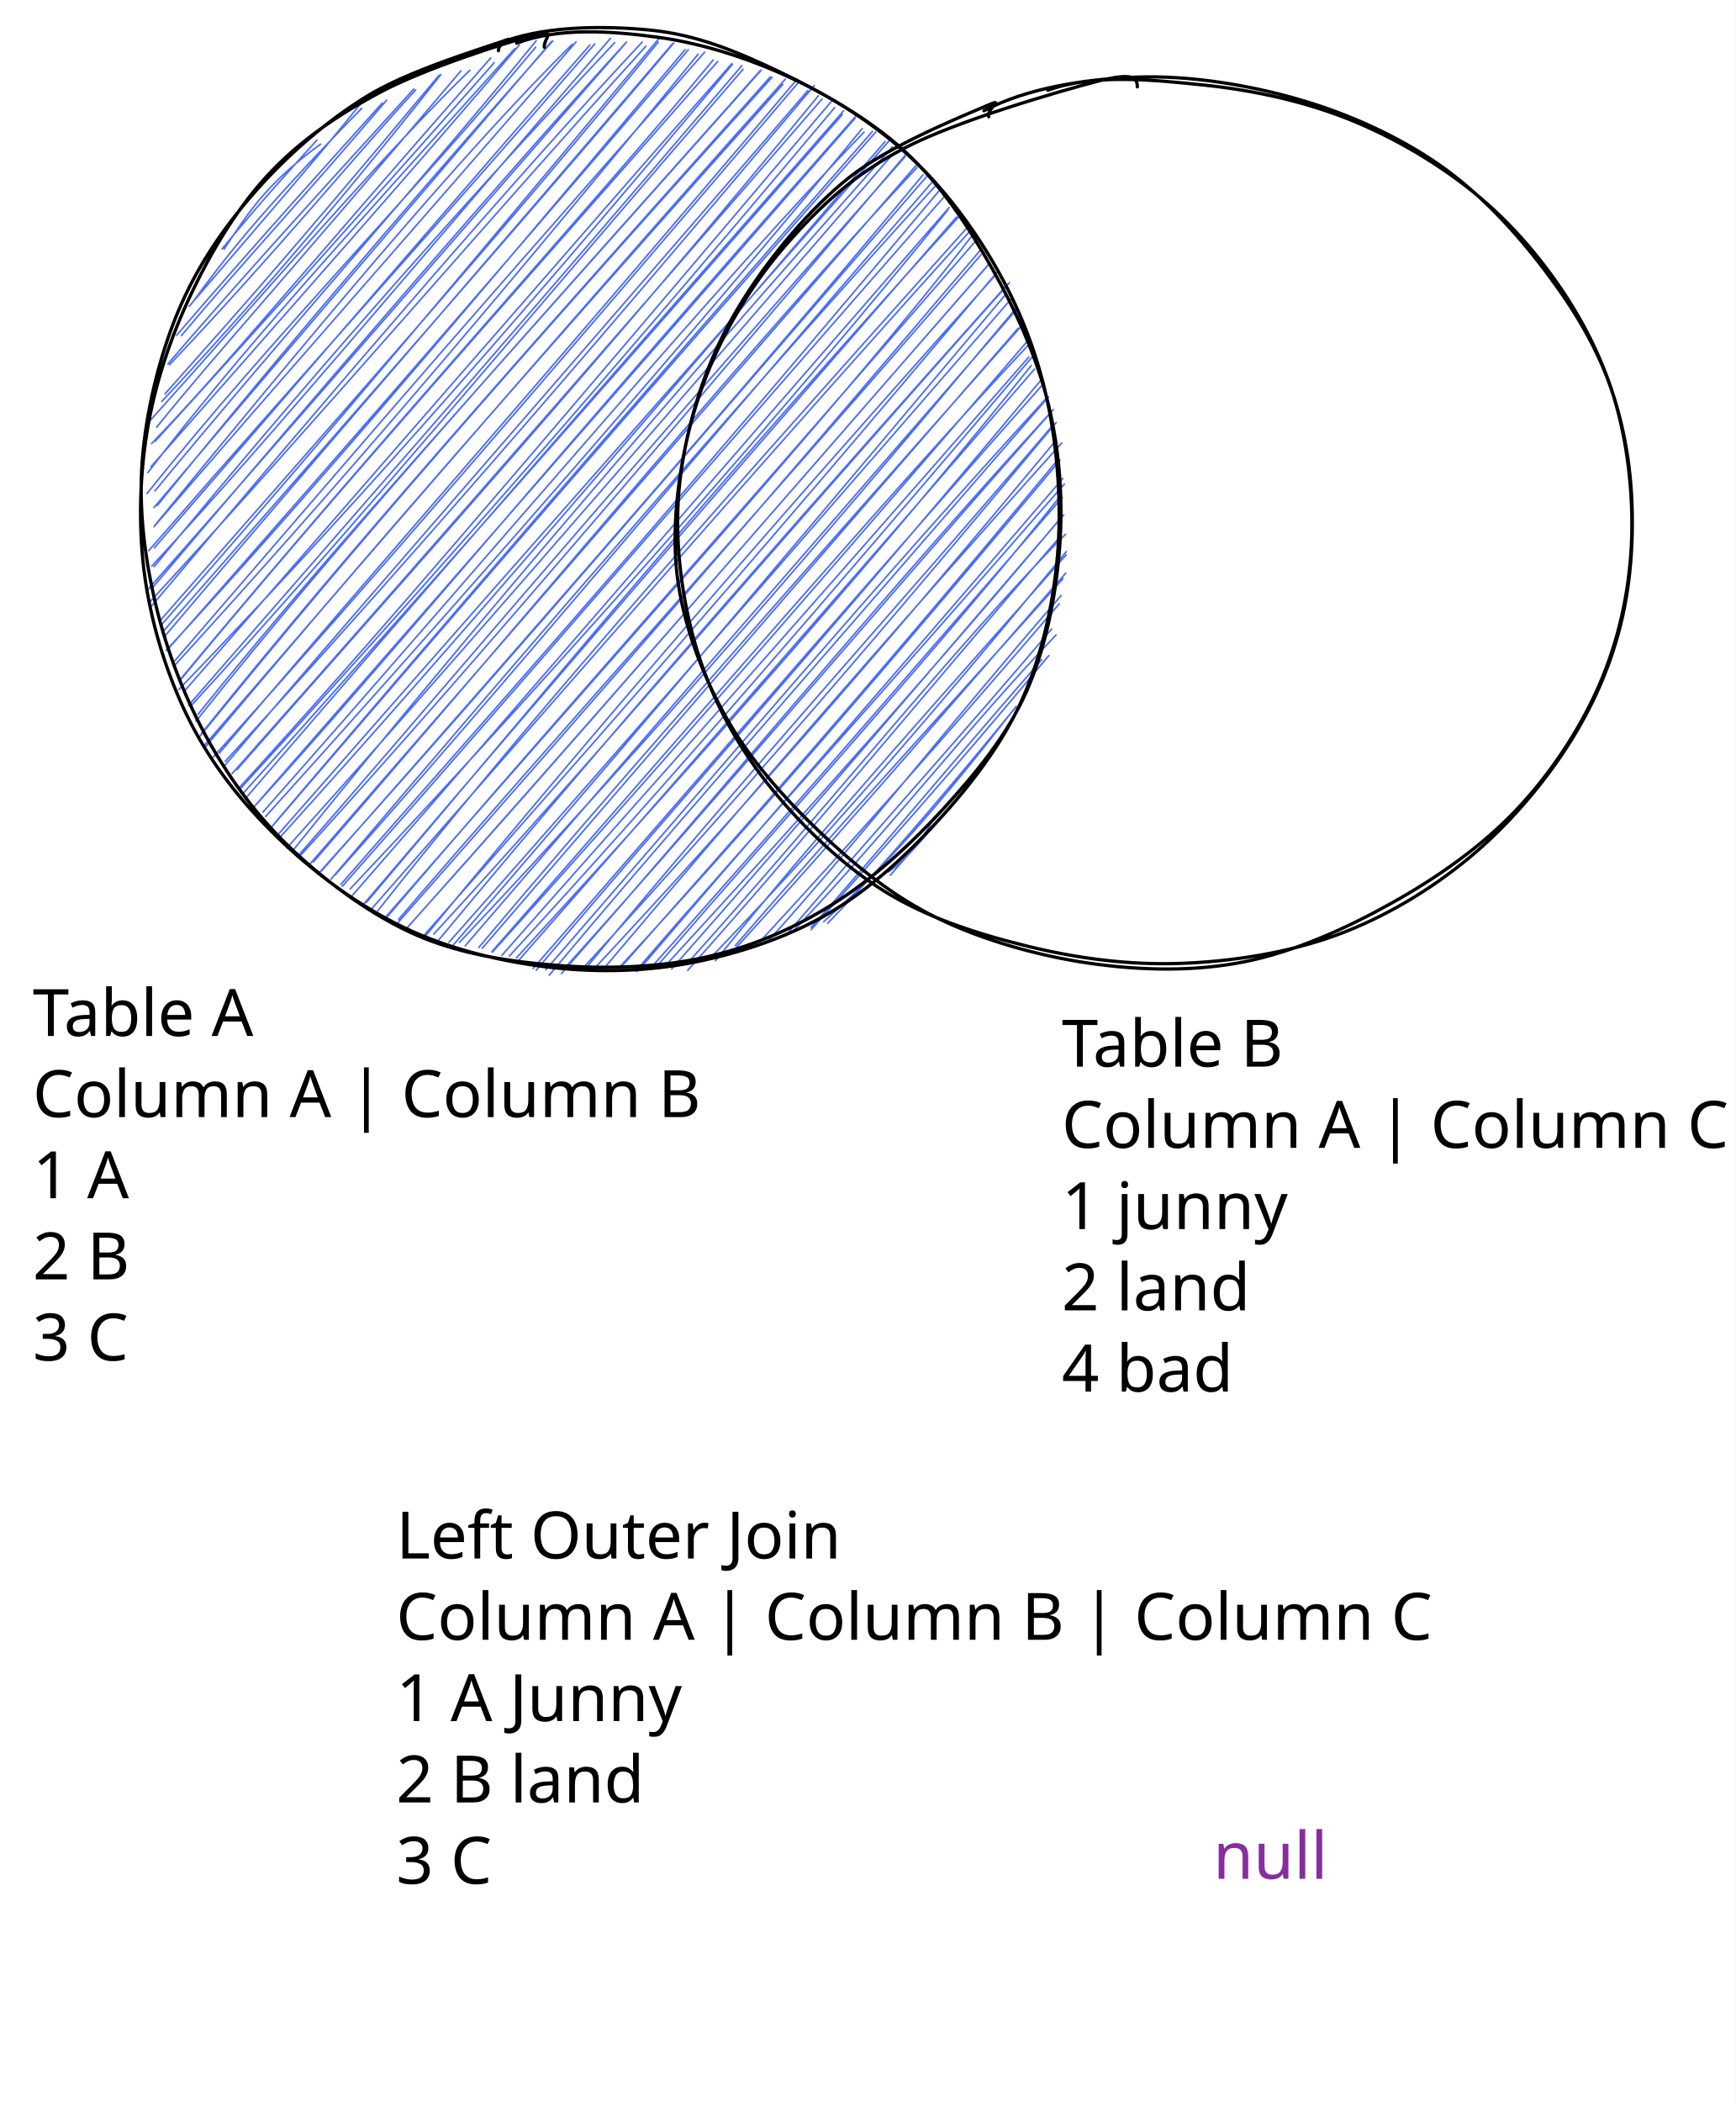
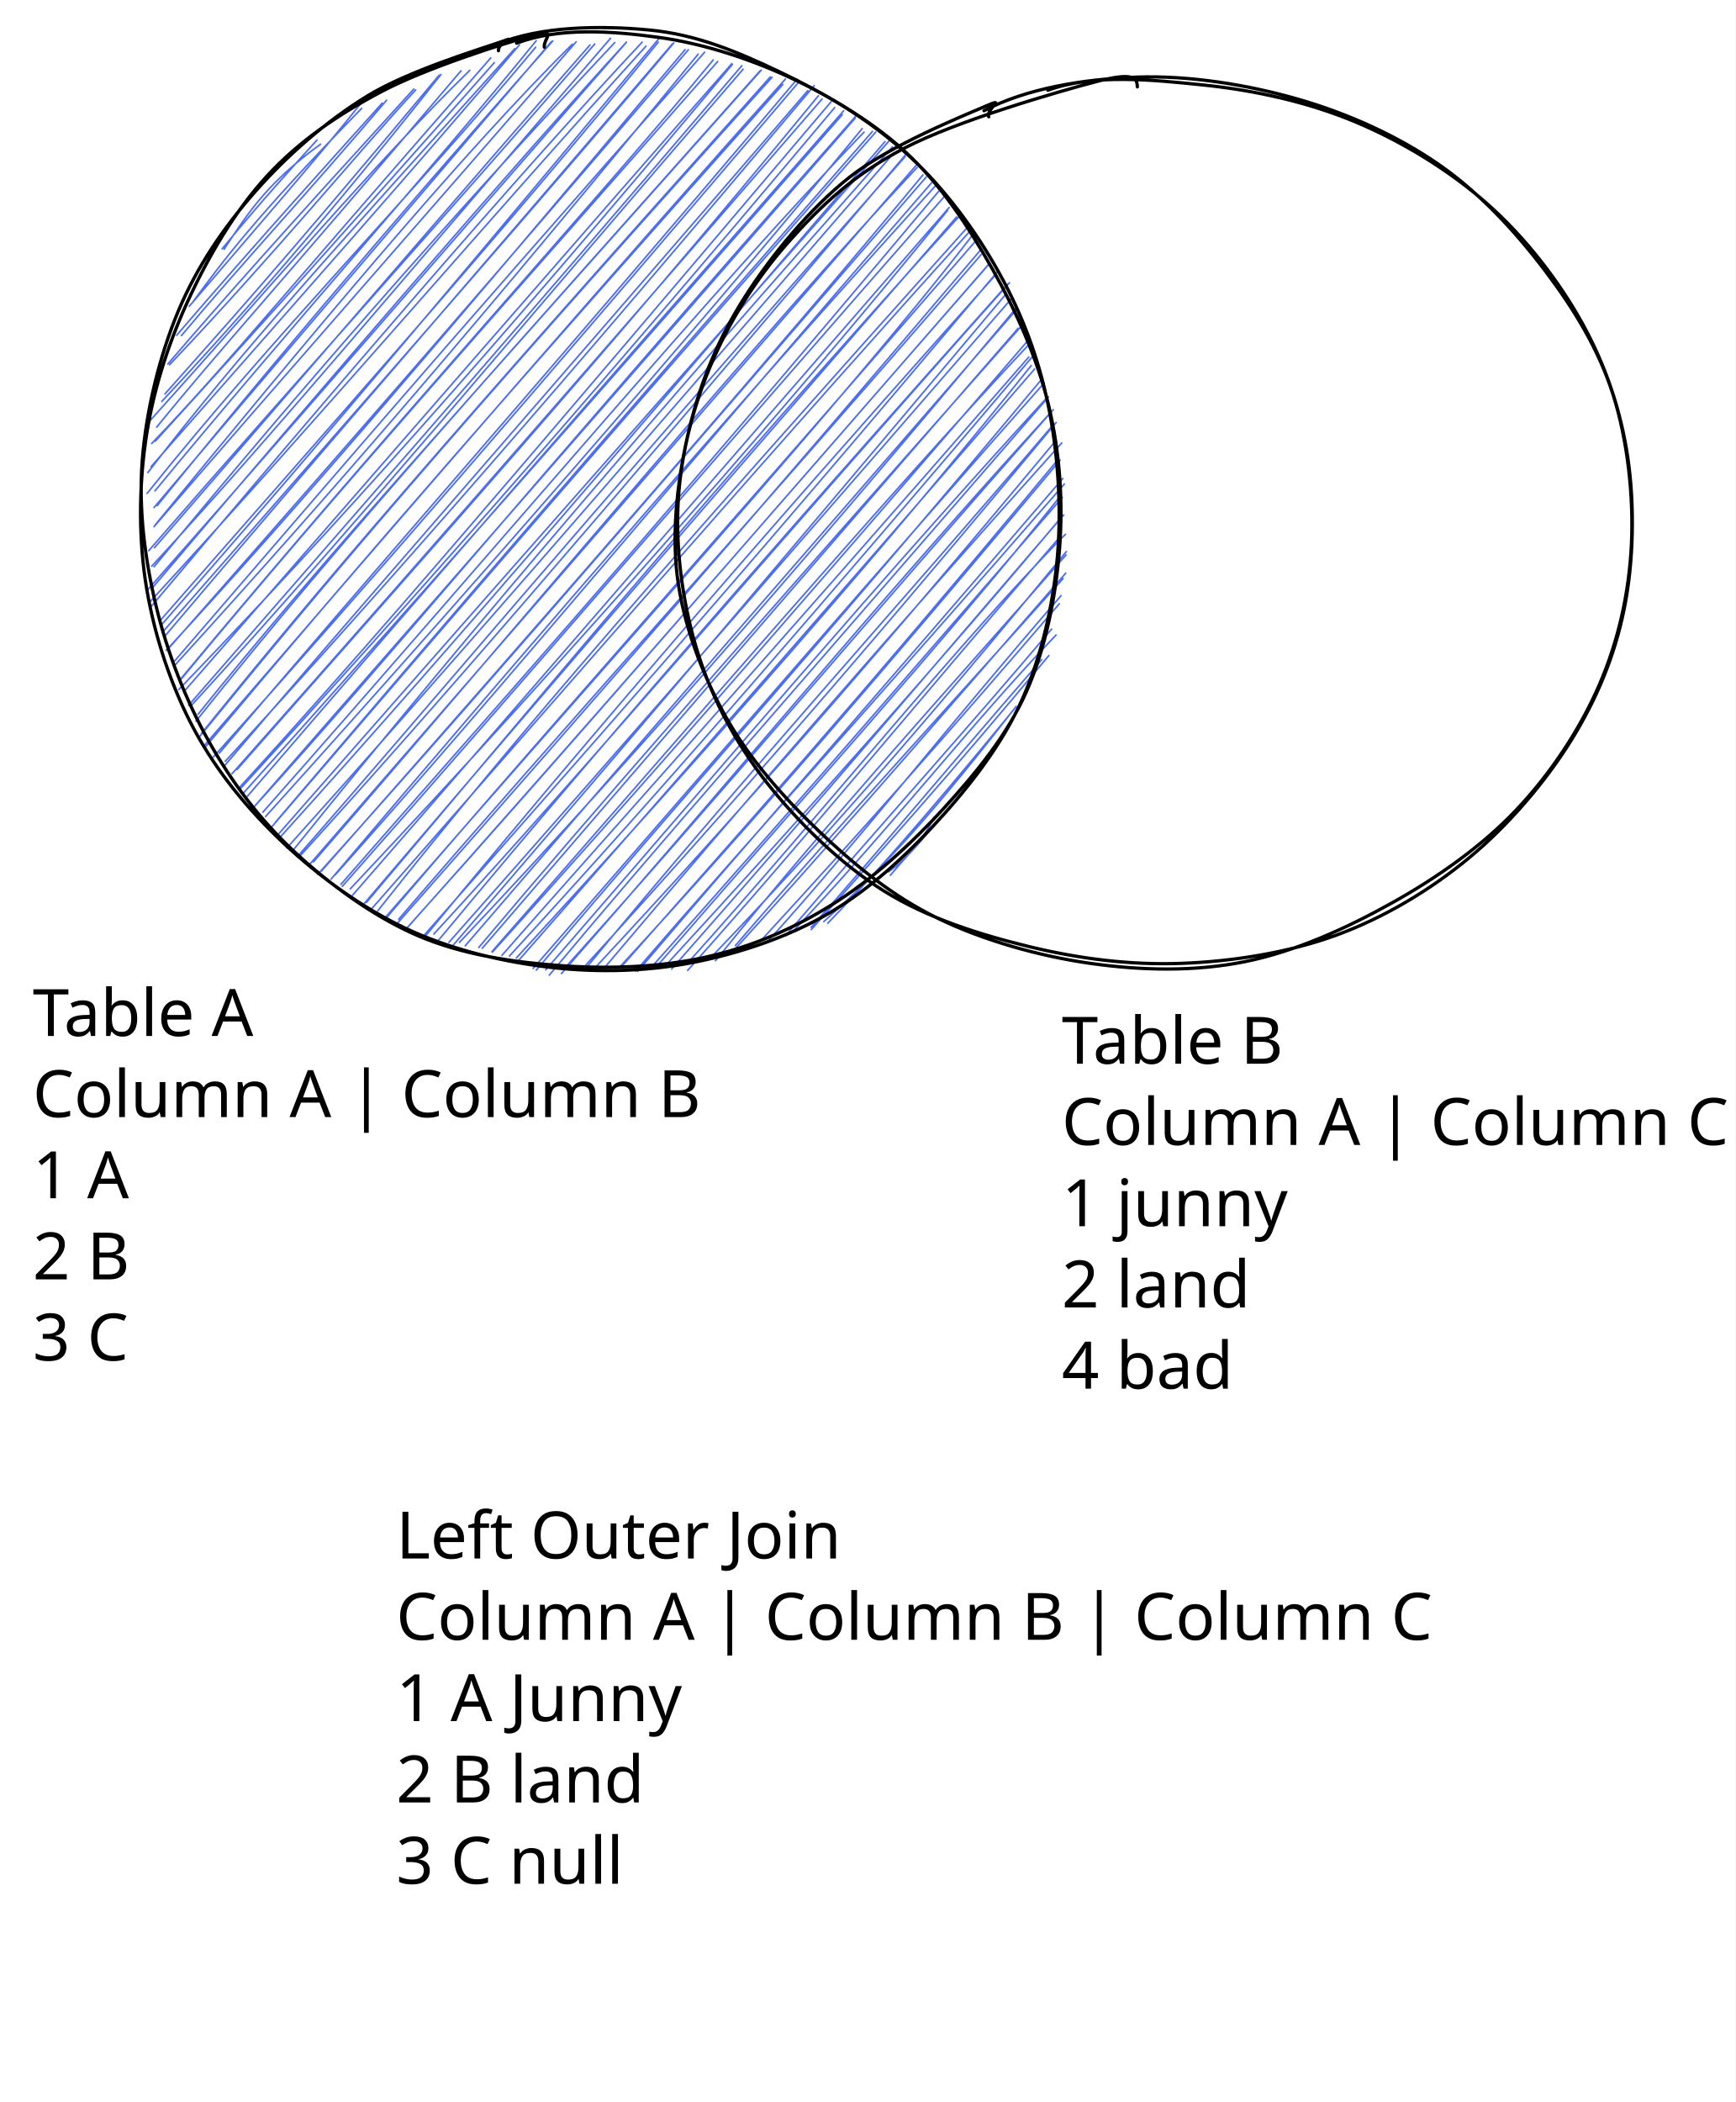
<svg xmlns="http://www.w3.org/2000/svg" version="1.1" viewBox="0 0 530.611 642.556" width="530.611" height="642.556">
  
-   eyJ2ZXJzaW9uIjoiMSIsImVuY29kaW5nIjoiYnN0cmluZyIsImNvbXByZXNzZWQiOnRydWUsImVuY29kZWQiOiJ4nO1YWXPbNlx1MDAxMH73r+Cwr4mC+8ib7CY+6sQjy0ftuuOhKUiCRZFcZlx1MDAwZlx1MDAxZHb931x1MDAwYlAqSclS6tp1qrbhg4bcXWBcdTAwMTeLbz8sdL/lOG42jZX73nHVxPdcdTAwMDLdSbyx+8bKRypJdVx1MDAxNFx1MDAxYVx1MDAxNSq+0yhP/MKyn2Vx+v7dOy+OXHUwMDFiPZ3dRNGg4UfD2TBcdTAwMTWooVxus9RcdTAwMTj+Yr5cdTAwMWTnvvitO1xuXHUwMDAyXHUwMDFkp6owL1x1MDAxNJUnXHUwMDBll4Wfo7BwSohcdTAwMTSCYFJcdTAwMTno9EfjK1NcdTAwMWSj7XpBqiqNXHUwMDE1ufzwoP+2PclO9m8v7zRRd6f5+Lxy2tVB0M6mwWxFnt/Pk1pIaZZEXHUwMDAzda47Wd/o4ZK8XHUwMDFjl0YmY9WoJMp7/VCl6cKYKPZ8nU2tXGaAUuqFvWKOSjKxqUZcckKEhFx1MDAxY1x1MDAwYvPLXHUwMDAwZKW6mICQXHUwMDA2XHUwMDE3XHUwMDE4XHUwMDAwQTklWFx1MDAxMrpcdTAwMTTZTlx1MDAxNESJjexcdTAwMDdQPFVsN54/6JlcdTAwMDDDTmVDfKa6tLJcdTAwMTnP14tcdTAwMDRoiHlcdTAwMDCUocpJX+lePysseFx1MDAwM5pHXHUwMDAyLqmQgpAqXHUwMDEwVWxcdDZjoTBcdTAwMGIpXHUwMDE11nu836mQMdvn0/PdT1x1MDAxM3DhaV/sja8nXHUwMDE3/fPxrjvX/7qc+L6XxPNcdTAwMDS7qf2oLdCu7UNccn3V4DzueDOgQMYk51JcblxmISr1gVx1MDAwZVx1MDAwN0ZcdTAwMTnmQVDJXCJ/UGGrkD68+cuAlmhcdTAwMWSgIYBcYnMqMH0yovfgmfaP4/TwciS6XHUwMDExXHUwMDE5brdaR582XHUwMDFk0VCwXHUwMDA2XHUwMDAwhFIgMVx1MDAxNpjLRUBTabRcdTAwMTRKKFx1MDAwMJJcXFD0XHUwMDEyQGeJXHUwMDE3prGXXHUwMDE4XHUwMDA0rFx1MDAwMLW0tUVcYuJEXHUwMDAyhGuIrVDNoUU1XHUwMDEw2CDabM4ypiG1XHUwMDE1gZn8XHUwMDFmgDpTk2xcdTAwMTWiMWHrII0oXHUwMDAzmGPJn4zon3fDm1x0bI37eSs9QLGSndHx501H9Fto2dGwL6VSYkZccpZcdTAwMTYwTTBuMG6oXHUwMDExcoCEXHUwMDAwgr1cdTAwMDTTa0lcdTAwMWHW8lxcXCJcdTAwMTiiR0RMXHUwMDE4YoCz2lHxb8ZshY0ozNr6rsBcdTAwMWRYkH70hjqYLmxvXHUwMDAxZlx1MDAxM+mJd1x1MDAxMyineVx1MDAxNZr05sPQaTq/OfPX7avQmkKnfJozXHQqXHUwMDA1c1x1MDAxM1xcXG526juXKlx1MDAxM33B7JAvOG5cdTAwMDa6ZyvHXHJUd7GkMm1arlKdRbUk+mYhnpkv2e8sJyRKdE+HXnDyWot6XHUwMDE2L5BcdTAwMWGzL/duXHUwMDEwcckweTovXGby4OLjpd6bXHUwMDFlk+642b5cdTAwMTXi8JhsOi9ggFx1MDAxYlx1MDAxY5nKXHUwMDE35nyhYumkI1x1MDAwNFx1MDAxNydcdTAwMWQzbZXJXHUwMDE1ka9EXG5sXHUwMDA1KdSdzUiBXHUwMDAzXHUwMDAxKGDiOyn8UT/bq+pn51H93OZhOF2uocBcdTAwMGI7M1x1MDAxOSllN55cdTAwMTGt5lx1MDAwN4L+XHUwMDAxfnid9T2LKlx1MDAxMFx1MDAxMGu7YtM+QC5FrcP6M6746UvzXHUwMDFh0dvds2FcdTAwMGVaXHUwMDA3Kd45be592HSuMFx1MDAxNlxyhFx1MDAxOENcdTAwMWObiy3Ftb7XTkAlbphumVx1MDAxMiSxQLh+qP+NZIHBKrLgjzpcYlx1MDAwNFxyVVBcdTAwMDHhd7JwXHUwMDBmTY06R3mmXHUwMDEy5yDS4cpD92v11SzfXHUwMDBlVlXadvlW1Vxc7Wgu367CdeTCvm3zsUn5eFx1MDAxNlx1MDAxOcH1/zlhTjCzXHUwMDE3midzkZ5cdTAwMWNdt4et7lx1MDAxOYGnOyNF5UW+O910LsJcdTAwMTTYXHUwMDFiOjF3XHUwMDE1ZoiILt5mmLR3YpNcdTAwMDZcIpkk4itUJFx1MDAxOFLSfyZcdTAwMTXhx0yEXHUwMDFl3b8xXHUwMDEwXHUwMDE0XHUwMDEyXHUwMDAw/lx1MDAxYtfvl1x1MDAxMZGdeDVcdTAwMDOIb0pcdTAwMDBFXHUwMDFjs8rbmifX9eK4nZnsXHUwMDE4/axcdTAwMGXNPunOfInVbO5Iq/H2XG6UdIvHzlpUs61cdTAwMWJl03//sPXwO2abqmcifQ==
+   eyJ2ZXJzaW9uIjoiMSIsImVuY29kaW5nIjoiYnN0cmluZyIsImNvbXByZXNzZWQiOnRydWUsImVuY29kZWQiOiJ4nO1XyXLbRlx1MDAxML3rK1DI1YFnX3yjXHUwMDE0W0tku6jFilx1MDAxNKVcXCA4JEdcdTAwMDRcdTAwMDFcdTAwMDSLSErRv6dcdTAwMDEyXHUwMDAwSFFcdTAwMTXFkVx1MDAxM6biObAwPUv39Lz3eni/4zhuPk+M+8ZxzSzwQ9tP/an7qrTfmjSzcVx1MDAwNEOk6mdxkVx1MDAwNtXMUZ4n2ZvXr/0k8YY278Xx2Fx1MDAwYuLJYplcdM3ERHlcdTAwMDZcdTAwMTN/hr7j3Fe/bUdhaJPMVNOrgcaTXHUwMDEy68ZcdTAwMGZxVDnFXHUwMDAyM4mERrKeYbNcdTAwMWbAWW76MDzww8w0I6XJlcdHo+9PZ/nZ4c3VnWXm7ryYXjReXHUwMDA3NlxmT/N5uDiSXHUwMDFmjIq0XHUwMDE1U5an8dhcXNh+Piq9r9nrdVlcZilrVqVxMVx1MDAxY0Umy1bWxIlcdTAwMWbYfF7aXHUwMDEwqq1+NKz2aCwz6DHiIcRcdTAwMTjXVGGMKMdNRqpcclx1MDAxOPWUZkhcdTAwMTPOtcIwcS2yvTiM0zKy71DVmth6fjBcdTAwMWVCgFG/mcNcdTAwMDJhXHUwMDA2vJkzXZ6XKOQppTRcdTAwMTZcYnNBXHUwMDFhJyNjh6O8miE9XGZcci5Ec6VcdTAwMTVjTSCmulx1MDAxMlxua7HCktZcdTAwMDOl9+Sw30BjcdHnXHUwMDE3++9n6NK3gTqYfp5dji6m++5y/Jf1xI/8NFkm2M3KTuuA5dnetuDXLC6Svr9cdTAwMDBcblx1MDAxNkJLhVx1MDAxMCWcNVBcbm00hsGoXGLDxlx1MDAxNlx1MDAwN+NcdTAwMDZblfXh1V9GNG5cdTAwMDF2XHLS5Vx1MDAwNVwiKujzXHUwMDExfYA/2eAkyY6vbtUgZpPdbvfj+21HNEHc41x1MDAwMlx1MDAwMWQ1XHUwMDExXGLSvlxuaK5cdTAwMDBHgkgulaSccvJ3XHUwMDAwnad+lCV+XG5cYthcdTAwMDBqTTxcdTAwMDaNSKZcdTAwMTGhLcQ2qJa4RDVSXHUwMDE0XHUwMDEwTSVfxzTmJSOo0P9cdTAwMDNQ52aWb0J0Oy1riCZcdTAwMWExLTXmz0b0T/tRb4a701HRzY5IYnT/9uTDtiNaeUJizFx1MDAwNNVEXHUwMDExQsSqRDNKPKmIVlxcKFx0Mt2qaS8p0VjLx/jF5JFcZjNcdTAwMDGsk6JVKP7LiG2QXHUwMDExR/mpvatQh1as7/yJXHLnK5dbQVx1MDAxOVwiPfN7oXE611x1MDAxMaS3mEROx/nNWX7uXkfYqVx1MDAxYkwhdVx1MDAwN4Zo3dlr31ZmIOLqdYLlirNOaIclV9zQXGZWSZRbeGXVw3ncSlxcXHUwMDAwwfuwX3rYX09CnNqhjfzw7CVcdTAwMGbyReznT9czLFx1MDAxMYNEtCv+n9F/XFyEl++u7MH8hFxypp3TXHUwMDFipY5P2LbTn1x1MDAxMuqVxFx1MDAxN1xiXmJSrlx1MDAxNTTGsEeIpFQoRTlj+iuxX2xgf9vZgv1cdTAwMTIpxJFQ39j/XHUwMDA3aXY3kWZvhTQ3RVx1MDAxNM3bxFx0/ah/XHUwMDFksbrf86G7WVxiXHUwMDE4+Vx1MDAxN4Tg5c70RZpAqH5KXHUwMDEzpNJcdTAwMDSK0vNcdTAwMTXhx187n1x0v9n/NClQ9yije+edg7fbrlxi8DeoLPlcdTAwMTjehYyAXGJcIrJcIlx0vHp4aijEulRccsm+iiRQtElcdTAwMTLko1x1MDAwN1x1MDAwMcEgXGJcdTAwMWP+XX6TXHUwMDA091x1MDAxOFjpfCxykzpHsY021tOnXHUwMDE41am/jta5tVt/LVjWqrr1V3mm6+gpXHUwMDE5XHUwMDEx/+x7Ylx1MDAxYvKwkJ6dJbZcXD9JTnNcdTAwMDBcdTAwMDeEt1x1MDAxMFwigKntL2+4OYx7a810d1x1MDAwM01cdTAwMDZVK3et5KxUXHUwMDBlU6Lv/mHn4XeZVMRWIn0=
  <defs>
    <style>
      @font-face {
        font-family: "Virgil";
        src: url("https://unpkg.com/@excalidraw/excalidraw@0.13.0/dist/excalidraw-assets/Virgil.woff2");
      }
      @font-face {
        font-family: "Cascadia";
        src: url("https://unpkg.com/@excalidraw/excalidraw@0.13.0/dist/excalidraw-assets/Cascadia.woff2");
      }
    </style>
  </defs>
  <rect x="0" y="0" width="530.611" height="642.556" fill="#ffffff" />
  <g stroke-linecap="round" transform="translate(43.33331 10) rotate(0 140.4445 143.5556)">
    <path d="M38.25 43.85 C38.25 43.85, 38.25 43.85, 38.25 43.85 M38.25 43.85 C38.25 43.85, 38.25 43.85, 38.25 43.85 M25.17 66.18 C31.99 56, 37.74 46.32, 54.68 34.07 M24.58 66.06 C30.83 58.58, 35.41 52.8, 53.58 32.81 M15.88 81.98 C24.4 70.4, 34.4 56.69, 67.23 23.14 M14.52 83.63 C35.05 59.64, 55.04 36.74, 67.1 21.46 M10.67 92.5 C34.71 64.47, 61.11 35.31, 73.51 21.54 M12.13 92.6 C30.38 70.78, 50.15 49.76, 74.86 20.63 M7.98 101.28 C25.43 80.98, 41.98 62.36, 83.16 17.23 M8.52 101.48 C39.64 68.81, 68.06 34.35, 83.75 17.49 M6.12 112.72 C42.12 74.45, 75.1 33.54, 91.48 12.77 M7.09 110.43 C23.64 91.71, 40.13 73.87, 90.92 13 M2.38 118.77 C37.82 79.43, 71.68 39.43, 100.3 11.49 M4.57 120.58 C23.05 97.74, 42.48 76.69, 97.6 11.65 M4.12 124.88 C27.93 98.69, 49.99 74.55, 107.78 9.15 M3.03 125.58 C25.44 102.32, 45.18 77.84, 106.71 7.7 M1.86 134.47 C30.66 96.95, 60.68 64.26, 114.05 4.87 M2.86 132.65 C45.49 84.24, 86.17 38.28, 115.47 3.72 M1.64 140.83 C40.7 92.06, 82.87 49.48, 120.45 4.43 M4.04 140.05 C44.94 90.47, 88.66 41.85, 120.6 2.46 M4.72 144.56 C49.9 88.79, 96.06 35.95, 125.67 2.51 M3.75 145.15 C30.78 113.12, 59.56 79.68, 125.22 2.74 M4.07 150.52 C48.97 95.75, 97.91 36.7, 131.65 3.52 M3.75 151 C43.09 105.43, 85.2 57.71, 132.79 2.8 M2.14 158.34 C48.39 105.18, 92.91 56.08, 138.5 3.44 M3.89 157.44 C54.64 98.94, 105.98 39.14, 137.04 3.75 M3.78 163.25 C47.88 109.66, 93.04 57.91, 144.61 3.01 M3.05 163.09 C41.16 121.88, 76.35 79.22, 143.33 1.7 M3.18 169.79 C58.44 104.57, 116.44 37.5, 148.2 2.87 M1.6 170.54 C31.5 136.82, 60.92 102.77, 147.96 3.16 M2.61 173.87 C56.4 115.47, 107.88 55, 154.14 4.13 M2.94 175.34 C59.05 108.66, 115.2 43.17, 153 2.88 M6.26 180.74 C39.25 143.06, 71.78 105.47, 158.23 1.66 M5.94 179.36 C58.29 119.49, 111.46 59.92, 157.91 2.89 M7.08 184.44 C54.37 128.61, 104.56 71.04, 162.32 3.32 M6.25 183.37 C67.91 112.98, 129.09 43.23, 162.67 3.13 M7.46 188.83 C50.14 142.55, 91.55 93.87, 166.12 5.17 M8.22 188.21 C43.37 148.12, 77.26 110.12, 167.11 5.21 M10.11 193.37 C58.59 140.21, 103.92 87.6, 170.11 6.56 M9.99 192.14 C48.52 147.52, 86.37 102.95, 172.08 5.97 M11.82 197.65 C75.9 120.57, 141.12 49.29, 174.71 8.33 M12.12 197.51 C60.51 139.12, 110.22 83.77, 176.09 8.8 M11.34 200.78 C59.59 150.64, 103.81 101.27, 180.56 9.71 M12.87 201.46 C75.86 129.36, 139.4 56.05, 180.41 9.45 M15.25 205.57 C64.94 151.37, 114.39 91.42, 183.84 11.18 M14.31 205.64 C59.41 153.78, 103.86 103.33, 183.47 10.08 M17.2 208.37 C53.59 163.17, 94.34 118.27, 189.42 11.43 M16.58 210.45 C63.02 152.17, 113.59 96.68, 189.05 11.64 M17.55 215.35 C54.67 169.8, 92.2 125.02, 192.72 13.61 M18.23 214.24 C53.84 170.09, 91.44 126.15, 192.16 13.52 M19.3 218.52 C68.23 160.18, 114.26 107.4, 195.98 15.83 M19.36 217.61 C82.93 143.97, 146.64 70.19, 196.79 14.16 M23.74 220.21 C70.38 164.99, 119.27 110.08, 200.36 14.22 M21.91 221.39 C70.3 167.57, 117.47 112.81, 200.85 15.12 M25.53 222.73 C77.17 166.49, 126.87 109.51, 205.6 16.17 M25.39 223.99 C64.25 178.27, 105.53 131.42, 203.64 17.71 M29.14 225.23 C83.86 162.97, 141.92 98.49, 206.89 19.25 M27.62 226.51 C95.27 150.28, 162 73.15, 207.98 20.29 M29.89 231.38 C79.17 177.52, 127.41 123.39, 211.85 22.89 M29.88 230.74 C70.51 186.26, 109.19 140.95, 210.77 21.09 M31.15 232.36 C80.81 177.03, 129.49 121.92, 214.16 25.07 M32.28 233.44 C84.47 172.82, 135.41 114.21, 214.6 23.87 M34.76 236.19 C75.37 191.62, 114.89 142.92, 218.23 25.59 M34.19 236.81 C86.94 176.32, 140.74 114.93, 218.14 26.1 M37.03 238.28 C107.98 158.05, 178 74.59, 220.84 30.39 M37.85 239.62 C111.64 157.94, 183.24 74.52, 220.26 29.31 M40.8 241.44 C89.25 184.58, 137.47 128.38, 223.4 30.18 M39.58 242.96 C100.48 172.05, 161.51 101.35, 224.42 30.37 M41.71 245.09 C79.44 202.07, 117.8 158.24, 228.99 32.5 M42.14 246.11 C97.52 184.89, 150.13 122.58, 227.24 33.28 M46.36 249.81 C102.14 180.61, 159.05 114.3, 229.49 34.9 M44.37 249.23 C91.07 197.22, 135.96 145.42, 230.01 36.67 M47.54 251.94 C87.63 206.28, 124.75 161.07, 233.36 37.93 M48.57 251.47 C89.55 206.41, 130.54 159.02, 233.6 37.23 M52.52 253.44 C122.08 173.2, 190.97 90.27, 237.08 41.17 M51.22 254.37 C95.53 203.37, 140.1 151.97, 237.27 39.97 M53.81 257.28 C115.4 188.84, 174.05 119.71, 239.88 44.08 M54.92 256.29 C127.65 173.83, 200.05 90.46, 238.83 43.48 M59.14 257.45 C112.19 198.13, 163.08 136.12, 241.5 45.86 M57.86 258.77 C123.24 181.72, 190.08 104.43, 243.06 46.38 M60.89 260.35 C104.96 209.81, 148.46 162.04, 243.67 48.46 M61.31 260.95 C117.95 196.86, 172.42 133.23, 245.47 49.98 M63.74 261.73 C132.77 188.47, 201.44 109.86, 246.35 54.34 M64.4 263.72 C132.66 185.33, 201.29 105.64, 246.85 53.44 M68.7 265.86 C120.77 204.45, 172.41 141.39, 250.47 55.52 M67.89 266.35 C104.84 223.06, 142.19 179.13, 249.11 56.34 M70.3 267.8 C135.62 193.46, 197.68 121.97, 253.3 60.57 M72.17 268.41 C116.08 212.97, 161.92 160.49, 252.02 59.97 M74.03 270.96 C145 189.54, 217.19 109.69, 253.79 62.13 M74.5 270.9 C118.25 219.58, 161.83 170.94, 254.79 63.85 M78.55 271.02 C127.71 213.75, 178.65 158.06, 256.66 67.8 M78.24 272.15 C134.72 208.19, 191.25 143.28, 256.72 66.11 M80.51 274.31 C131.4 217.69, 181.5 159.4, 259.14 70.63 M80.59 274.27 C134.36 213.92, 187.31 153.03, 258.81 70.91 M86.04 276.98 C153.31 195.07, 221.7 117.95, 261.16 73.93 M86.23 276.01 C131.25 224.8, 177.81 172.74, 261.41 73.3 M89.31 275.52 C140.23 220.1, 187.34 163.89, 265.28 76.45 M90.62 277.56 C149.8 206.29, 211.08 137.03, 264.78 76.82 M95.3 278.84 C135.58 232.03, 174.78 186.35, 264.15 79.98 M93.91 278.07 C154.42 209.67, 213.75 141.33, 265.98 81.2 M97.15 278.07 C157.06 214.65, 212.3 150.1, 267.29 84.24 M98.9 279.12 C153.51 215.67, 208.67 152.3, 267.32 84.78 M104.11 279.88 C160.58 214.26, 221.05 144.35, 267.94 90.36 M103.04 279.63 C139.95 235.83, 178.71 191.65, 268.62 90.04 M107.08 280.89 C168.02 211.47, 227.71 141.67, 271.27 95.27 M107.19 281.07 C149.48 234.26, 191.86 185.99, 270.53 94.58 M110.12 282.04 C145.53 241.75, 183.13 200.26, 271.21 99.13 M112.41 282.25 C160.5 229.91, 207.2 175.71, 272.36 98.98 M114.53 282.84 C170.67 221.83, 229.01 155.59, 271.94 101.75 M115.13 283.71 C165.31 226.39, 216.16 168.53, 272.96 102.82 M120.63 286.56 C163.73 235.29, 209.95 184.27, 275.03 106.06 M119.67 286.04 C173.27 224.58, 227.57 161.62, 275.92 107.04 M124.6 288.09 C158.25 247.84, 192.09 209.57, 277.25 111.33 M123.51 286.48 C175.74 226.24, 227.65 165.04, 276.57 111.74 M128.32 287.61 C177.97 231.16, 223.41 175.77, 277.33 116.69 M129.52 285.72 C175.45 234.71, 220.84 180.77, 278.7 115.22 M135.25 286.63 C182.51 229.21, 233.39 173.02, 278.73 119.78 M134.85 286.02 C189.99 226.01, 243.05 163.06, 279.56 119.16 M138.95 285.46 C181.65 239.58, 221.86 193.94, 279.14 125.07 M140.77 286.66 C184.64 234.8, 230.77 181.59, 281.27 125.41 M146.33 285.86 C181.04 246.43, 215.66 208.22, 280.24 130.35 M146.57 285.14 C186.49 241.8, 225.98 196.15, 280.79 130.65 M151.01 286.87 C187.27 244.82, 222.42 206.58, 282.08 137.96 M151.62 286.93 C184.01 248.93, 217.99 210.39, 281.6 136.27 M157.27 285.64 C201.64 234.36, 244.4 187.3, 280.08 142.62 M155.93 285.56 C201.7 234.31, 246.91 181.88, 281.46 142.06 M160.07 285.24 C202.53 239.1, 245.65 190.58, 281.31 147.92 M162.03 286.2 C210.32 231.45, 257.03 176.11, 281.89 147.41 M166.9 284.39 C209.16 237.44, 250.02 185.99, 282.42 153.32 M166.92 286.63 C203.83 245.34, 238.1 203.38, 281.03 153.76 M174.26 282.43 C206.9 248.49, 238.42 212.5, 282.68 158.62 M175.4 283.69 C210.37 240.31, 248.13 198.91, 282.6 159.63 M181.47 279.08 C213.8 241.54, 247.75 204.87, 281.67 166.87 M181.84 279.61 C207.18 251.71, 232.18 223.15, 282.5 165.2 M190.96 278.27 C218.13 248.31, 245.58 213.02, 281.06 172.09 M189.34 277.49 C218.67 245.63, 247.45 213.17, 280.52 174.58 M199.4 274.37 C228.7 243.46, 253.54 211.3, 279.53 184.12 M196.76 276.12 C225.47 242.61, 253.15 211.98, 278.18 182.3 M204.7 274.16 C225.22 251.01, 246.01 228.09, 277.33 190.4 M204.67 273.45 C224.11 251.68, 241.63 230.29, 275.16 191.64 M208.51 271.73 C227.47 254.92, 243.47 236.6, 267.34 205.93 M209.74 272.22 C230.02 251.25, 249.48 227.72, 267.23 206.16 M228.88 257.56 C234.68 250.6, 238.46 247.65, 242.19 239.92 M228.29 256.52 C234.47 252.24, 239.24 245.67, 243.41 241.03" stroke="#4c6ef5" stroke-width="0.5" fill="none" />
    <path d="M114.61 3.2 C127.47 -1.65, 143.47 -0.56, 157.81 1.39 C172.16 3.34, 187.49 8.46, 200.68 14.88 C213.87 21.29, 226.49 29.7, 236.95 39.87 C247.42 50.04, 256.69 63.13, 263.47 75.88 C270.25 88.63, 274.92 101.93, 277.63 116.37 C280.34 130.81, 281.3 147.58, 279.72 162.52 C278.14 177.46, 274.51 192.61, 268.16 206.01 C261.8 219.41, 251.64 232.17, 241.6 242.9 C231.56 253.63, 220.51 263.44, 207.93 270.4 C195.34 277.36, 180.26 282.16, 166.07 284.67 C151.88 287.17, 137.08 287.28, 122.8 285.45 C108.52 283.61, 93.64 279.93, 80.4 273.65 C67.16 267.37, 54.09 257.84, 43.37 247.75 C32.64 237.65, 23.04 226.04, 16.07 213.08 C9.09 200.12, 3.99 184.68, 1.51 169.98 C-0.97 155.28, -0.9 139.5, 1.18 124.89 C3.25 110.28, 7.78 95.82, 13.97 82.31 C20.15 68.79, 28.41 54.52, 38.29 43.81 C48.18 33.09, 59.8 25.16, 73.28 18.01 C86.77 10.87, 110.91 3.2, 119.21 0.93 C127.51 -1.33, 122.76 1.82, 123.08 4.42 M108.44 3.59 C121.76 -2.15, 140.78 -2.21, 155.18 -0.83 C169.58 0.55, 181.8 5.67, 194.85 11.88 C207.89 18.08, 222.59 26.38, 233.44 36.4 C244.29 46.41, 252.63 59.08, 259.93 71.98 C267.22 84.87, 273.78 99.46, 277.23 113.77 C280.68 128.08, 281.74 143.19, 280.6 157.83 C279.46 172.48, 276.29 188.41, 270.39 201.64 C264.48 214.86, 255.01 226.36, 245.15 237.16 C235.29 247.96, 223.31 258.87, 211.2 266.44 C199.08 274.01, 186.36 279.46, 172.44 282.58 C158.52 285.7, 142.37 286.25, 127.69 285.15 C113.02 284.06, 97.88 281.8, 84.39 276.02 C70.91 270.23, 57.41 260.34, 46.77 250.46 C36.14 240.58, 27.66 229.32, 20.59 216.76 C13.52 204.19, 7.75 189.4, 4.34 175.06 C0.94 160.73, -0.99 145.74, 0.16 130.74 C1.3 115.74, 5.42 98.77, 11.19 85.06 C16.96 71.35, 25.12 59.44, 34.77 48.48 C44.41 37.52, 56.61 26.88, 69.05 19.29 C81.49 11.7, 102.73 5.24, 109.4 2.94 C116.07 0.65, 108.7 2.87, 109.06 5.51" stroke="#000000" stroke-width="1" fill="none" />
  </g>
  <g stroke-linecap="round" transform="translate(206.8889 24.22218) rotate(0 146.2222 135.5555)">
    <path d="M113.47 3.37 C127.4 -1.72, 145.32 0.15, 160.99 1.76 C176.66 3.37, 192.98 6.96, 207.47 13.03 C221.96 19.1, 236.36 27.92, 247.92 38.18 C259.49 48.43, 269.71 61.65, 276.85 74.56 C283.99 87.47, 288.64 101.11, 290.78 115.65 C292.92 130.19, 292.61 147.38, 289.7 161.82 C286.8 176.26, 281.26 189.59, 273.35 202.29 C265.44 214.99, 254.2 228.13, 242.24 238.03 C230.29 247.92, 216.31 256.28, 201.63 261.66 C186.95 267.03, 169.84 269.7, 154.18 270.27 C138.51 270.85, 122.77 268.81, 107.62 265.11 C92.47 261.42, 76.62 256.42, 63.28 248.09 C49.95 239.76, 37.04 227.08, 27.62 215.12 C18.21 203.17, 11.34 190.35, 6.79 176.36 C2.25 162.37, -0.19 145.88, 0.36 131.17 C0.91 116.46, 4.49 101.68, 10.12 88.12 C15.74 74.57, 24.15 61.05, 34.1 49.85 C44.05 38.66, 54.11 29.15, 69.82 20.96 C85.53 12.77, 116.54 3.8, 128.37 0.7 C140.21 -2.41, 140.72 -0.14, 140.84 2.33 M93.94 9.63 C106.96 2.77, 124.57 -0.07, 140.6 -0.65 C156.63 -1.23, 174.7 1.68, 190.12 6.14 C205.54 10.6, 220.55 17.42, 233.1 26.13 C245.65 34.85, 256.55 46.7, 265.41 58.43 C274.28 70.16, 281.89 82.55, 286.3 96.5 C290.71 110.45, 292.59 127.37, 291.89 142.14 C291.18 156.92, 287.93 171.6, 282.05 185.16 C276.16 198.72, 267.14 212.37, 256.57 223.48 C246 234.59, 232.46 244.1, 218.64 251.81 C204.82 259.53, 189.03 266.69, 173.67 269.76 C158.3 272.84, 142.1 272.49, 126.46 270.27 C110.81 268.06, 93.62 263.21, 79.79 256.47 C65.96 249.73, 54.29 240.14, 43.47 229.84 C32.65 219.53, 22.1 207.64, 14.88 194.65 C7.66 181.66, 1.98 166.6, 0.16 151.88 C-1.65 137.16, 0.51 120.59, 3.97 106.34 C7.44 92.09, 12.8 79.11, 20.95 66.37 C29.09 53.64, 40.61 39.62, 52.84 29.94 C65.08 20.25, 87.25 11.34, 94.34 8.27 C101.44 5.19, 94.4 9.14, 95.41 11.47" stroke="#000000" stroke-width="1" fill="none" />
  </g>
  <g transform="translate(10 298.8889) rotate(0 98.5 62)">
    <text x="0" y="17.8" font-family="Virgil, Segoe UI Emoji" font-size="20px" fill="#000000" text-anchor="start" style="white-space: pre;" direction="ltr">Table A</text>
    <text x="0" y="42.6" font-family="Virgil, Segoe UI Emoji" font-size="20px" fill="#000000" text-anchor="start" style="white-space: pre;" direction="ltr">Column A | Column B</text>
-     <text x="0" y="67.4" font-family="Virgil, Segoe UI Emoji" font-size="20px" fill="#000000" text-anchor="start" style="white-space: pre;" direction="ltr">    1          A</text>
-     <text x="0" y="92.2" font-family="Virgil, Segoe UI Emoji" font-size="20px" fill="#000000" text-anchor="start" style="white-space: pre;" direction="ltr">    2         B</text>
-     <text x="0" y="117" font-family="Virgil, Segoe UI Emoji" font-size="20px" fill="#000000" text-anchor="start" style="white-space: pre;" direction="ltr">    3         C</text>
+     <text x="0" y="67.4" font-family="Virgil, Segoe UI Emoji" font-size="20px" fill="#000000" text-anchor="start" style="white-space: pre;" direction="ltr">1          A</text>
+     <text x="0" y="92.2" font-family="Virgil, Segoe UI Emoji" font-size="20px" fill="#000000" text-anchor="start" style="white-space: pre;" direction="ltr">2         B</text>
+     <text x="0" y="117" font-family="Virgil, Segoe UI Emoji" font-size="20px" fill="#000000" text-anchor="start" style="white-space: pre;" direction="ltr">3         C</text>
  </g>
-   <g transform="translate(324.6111 308.2222) rotate(0 98 74.5)">
+   <g transform="translate(324.6111 307.3332) rotate(0 98 74.5)">
    <text x="0" y="17.833" font-family="Virgil, Segoe UI Emoji" font-size="20px" fill="#000000" text-anchor="start" style="white-space: pre;" direction="ltr">Table B</text>
    <text x="0" y="42.667" font-family="Virgil, Segoe UI Emoji" font-size="20px" fill="#000000" text-anchor="start" style="white-space: pre;" direction="ltr">Column A | Column C</text>
-     <text x="0" y="67.5" font-family="Virgil, Segoe UI Emoji" font-size="20px" fill="#000000" text-anchor="start" style="white-space: pre;" direction="ltr">    1          junny</text>
-     <text x="0" y="92.333" font-family="Virgil, Segoe UI Emoji" font-size="20px" fill="#000000" text-anchor="start" style="white-space: pre;" direction="ltr">    2         land</text>
-     <text x="0" y="117.167" font-family="Virgil, Segoe UI Emoji" font-size="20px" fill="#000000" text-anchor="start" style="white-space: pre;" direction="ltr">    4         bad</text>
+     <text x="0" y="67.5" font-family="Virgil, Segoe UI Emoji" font-size="20px" fill="#000000" text-anchor="start" style="white-space: pre;" direction="ltr">1          junny</text>
+     <text x="0" y="92.333" font-family="Virgil, Segoe UI Emoji" font-size="20px" fill="#000000" text-anchor="start" style="white-space: pre;" direction="ltr">2         land</text>
+     <text x="0" y="117.167" font-family="Virgil, Segoe UI Emoji" font-size="20px" fill="#000000" text-anchor="start" style="white-space: pre;" direction="ltr">4         bad</text>
    <text x="0" y="142" font-family="Virgil, Segoe UI Emoji" font-size="20px" fill="#000000" text-anchor="start" style="white-space: pre;" direction="ltr" />
  </g>
  <g transform="translate(121.111 458.5555) rotate(0 153 87)">
    <text x="0" y="17.857" font-family="Virgil, Segoe UI Emoji" font-size="20px" fill="#000000" text-anchor="start" style="white-space: pre;" direction="ltr">Left Outer Join</text>
    <text x="0" y="42.714" font-family="Virgil, Segoe UI Emoji" font-size="20px" fill="#000000" text-anchor="start" style="white-space: pre;" direction="ltr">Column A | Column B | Column C</text>
-     <text x="0" y="67.571" font-family="Virgil, Segoe UI Emoji" font-size="20px" fill="#000000" text-anchor="start" style="white-space: pre;" direction="ltr">    1          A         Junny</text>
-     <text x="0" y="92.429" font-family="Virgil, Segoe UI Emoji" font-size="20px" fill="#000000" text-anchor="start" style="white-space: pre;" direction="ltr">    2         B         land</text>
-     <text x="0" y="117.286" font-family="Virgil, Segoe UI Emoji" font-size="20px" fill="#000000" text-anchor="start" style="white-space: pre;" direction="ltr">    3         C         </text>
+     <text x="0" y="67.571" font-family="Virgil, Segoe UI Emoji" font-size="20px" fill="#000000" text-anchor="start" style="white-space: pre;" direction="ltr">1          A         Junny</text>
+     <text x="0" y="92.429" font-family="Virgil, Segoe UI Emoji" font-size="20px" fill="#000000" text-anchor="start" style="white-space: pre;" direction="ltr">2         B         land</text>
+     <text x="0" y="117.286" font-family="Virgil, Segoe UI Emoji" font-size="20px" fill="#000000" text-anchor="start" style="white-space: pre;" direction="ltr">3         C         null</text>
    <text x="0" y="142.143" font-family="Virgil, Segoe UI Emoji" font-size="20px" fill="#000000" text-anchor="start" style="white-space: pre;" direction="ltr" />
    <text x="0" y="167" font-family="Virgil, Segoe UI Emoji" font-size="20px" fill="#000000" text-anchor="start" style="white-space: pre;" direction="ltr" />
  </g>
-   <g transform="translate(370.8888 556.3334) rotate(0 16.5 12.5)">
-     <text x="0" y="18" font-family="Virgil, Segoe UI Emoji" font-size="20px" fill="#862e9c" text-anchor="start" style="white-space: pre;" direction="ltr">null</text>
-   </g>
</svg>
